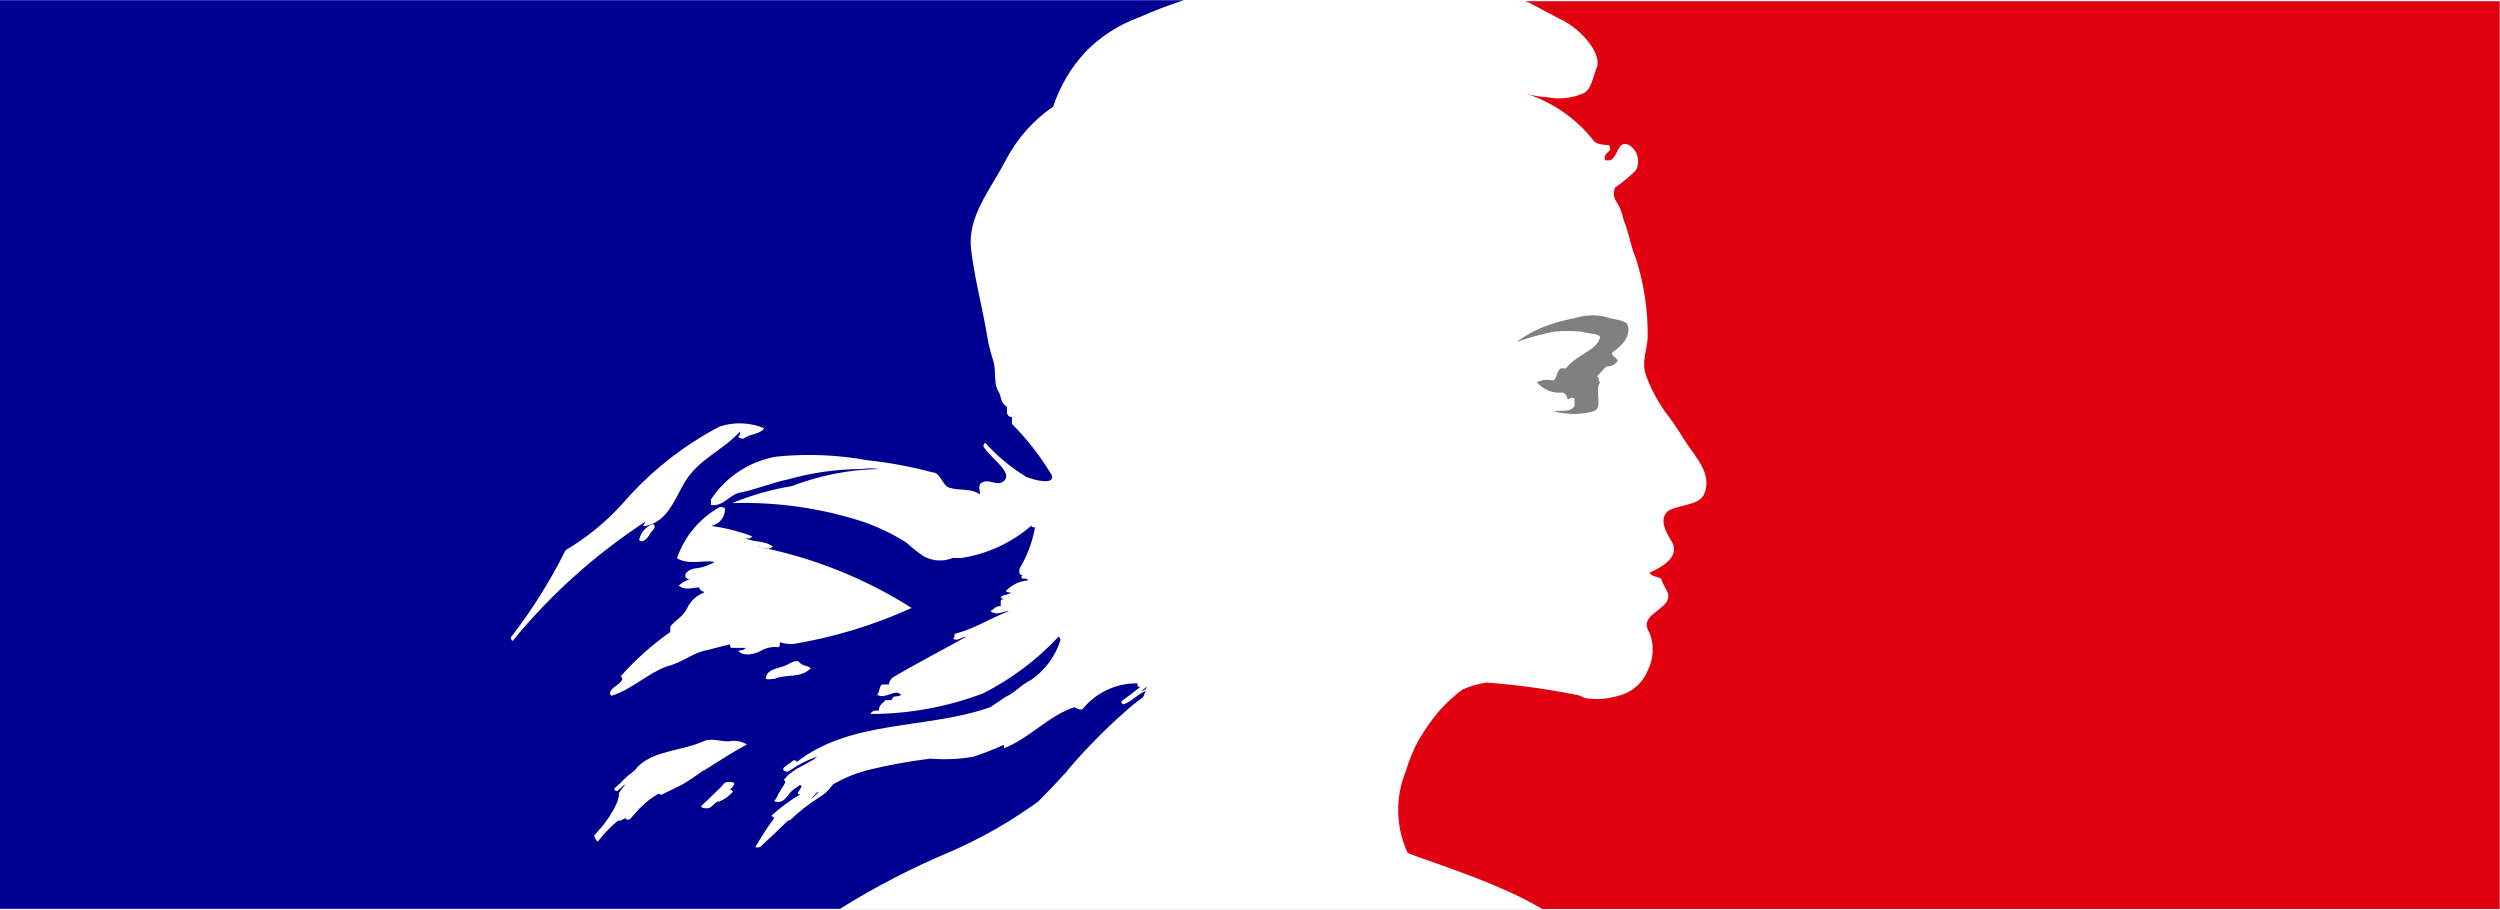
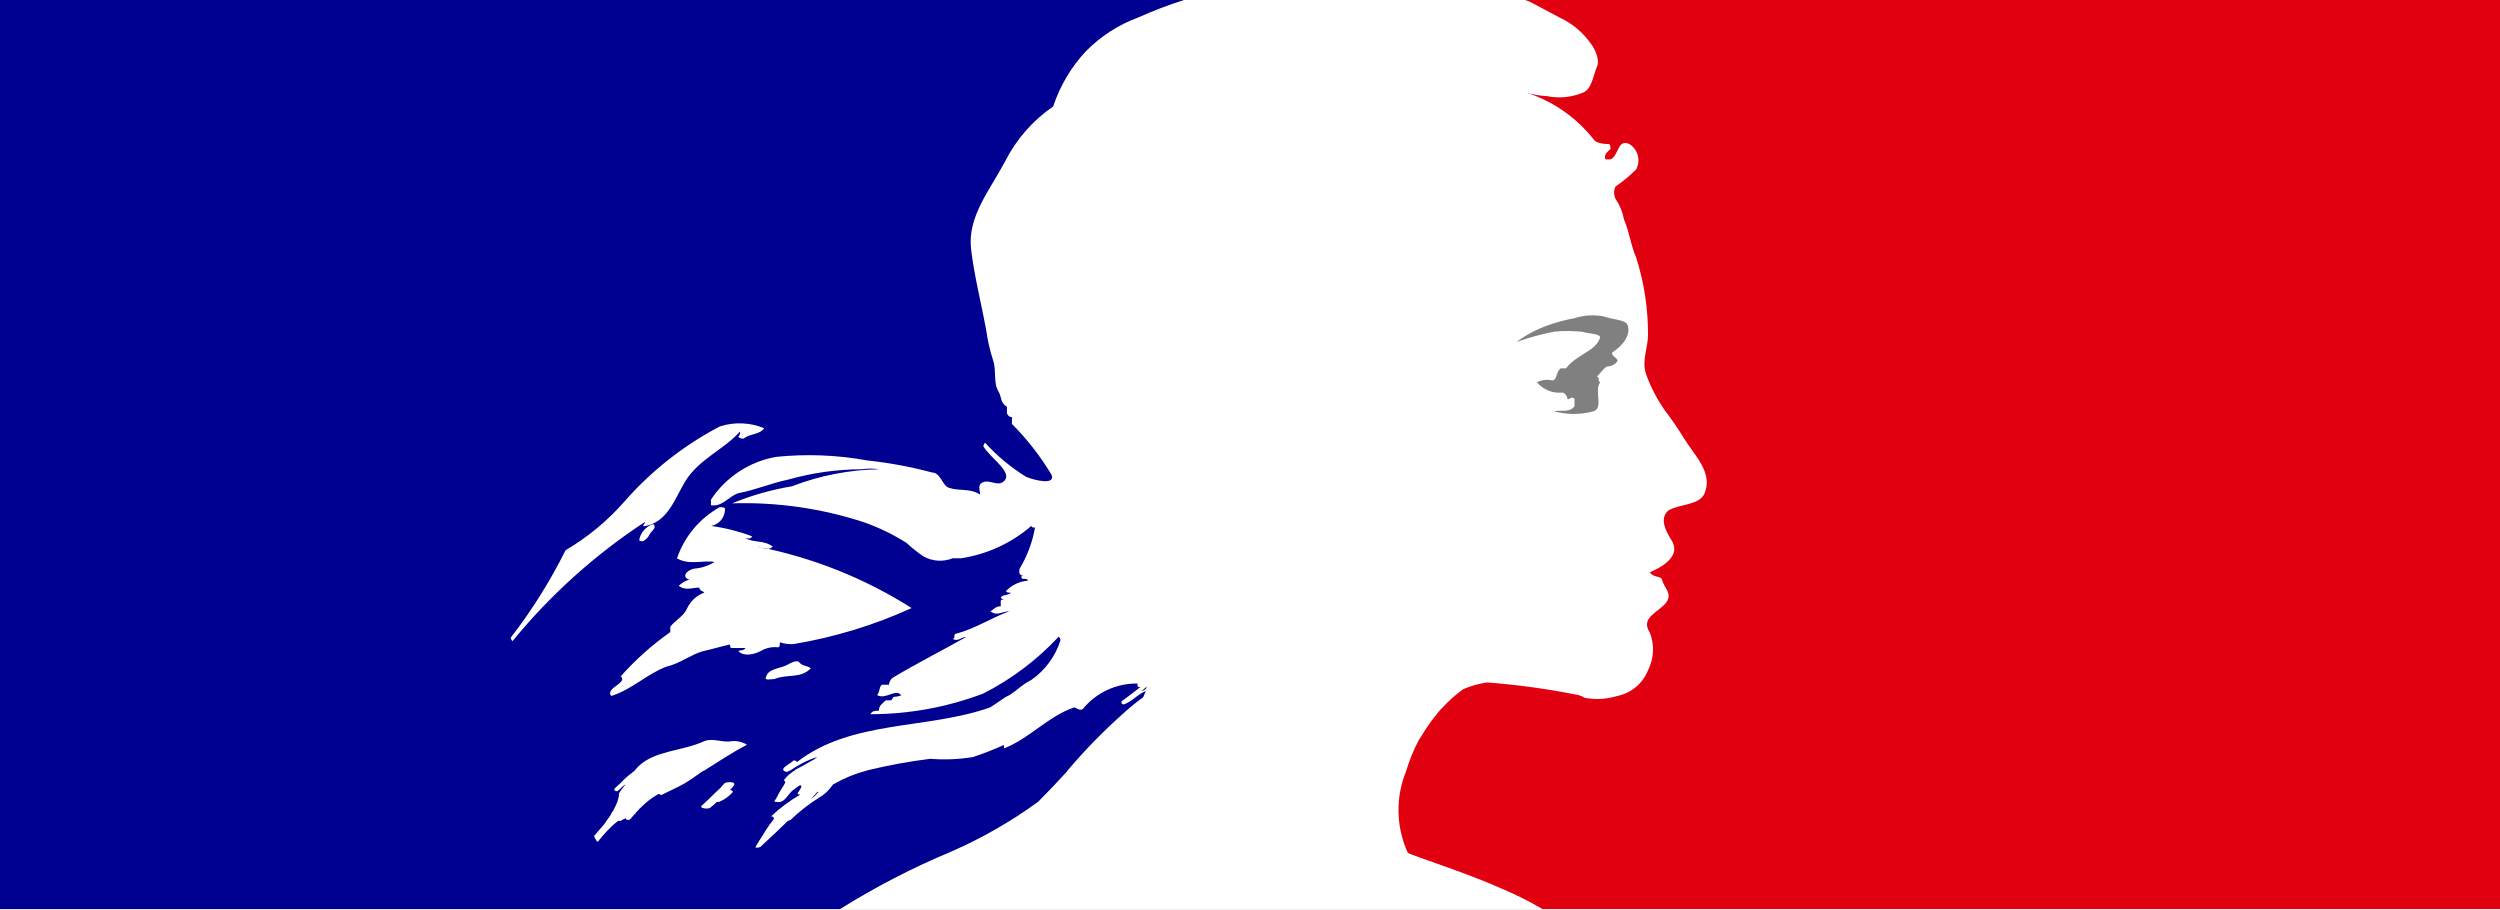
- <svg xmlns="http://www.w3.org/2000/svg" width="44" height="16" viewBox="0 0 44 16">
-   <rect width="44" height="16" fill="#fff" />
-   <path d="M14.271,14.066c.005,0,.011-.008.011-.008a.645.645,0,0,0,.123-.118.016.016,0,0,1-.016-.008c-.037.039-.08.087-.117.134" fill="#1f356c" />
-   <path d="M20.181,12.084l-.093.08c.053-.013.093-.027.093-.08" fill="#1f356c" />
-   <path d="M18.27,14.109c.171-.171.342-.353.514-.54h-.005a9.9,9.9,0,0,1,1.006-1.029,3.332,3.332,0,0,1,.327-.265c.031-.031.031-.094.062-.119-.15.057-.239.182-.394.239-.031,0-.062-.031-.031-.062.109-.078.218-.161.322-.244H20.05c-.031,0-.031-.031-.031-.062a1.223,1.223,0,0,0-.965.452c-.062.031-.119-.031-.15-.031-.451.151-.783.545-1.235.722v-.062a5.372,5.372,0,0,1-.545.213,3.105,3.105,0,0,1-.752.031,9.868,9.868,0,0,0-1.095.2c-.01.005-.021.005-.031.01a2.271,2.271,0,0,0-.56.229l-.021.01c-.016.021-.031.036-.041.052a.7.7,0,0,1-.207.182,3,3,0,0,0-.5.39.072.072,0,0,1-.047.016c-.161.156-.322.312-.488.462a.158.158,0,0,1-.093.01A.005.005,0,0,0,13.3,14.9l.016-.031.078-.125c.031-.047.057-.094.088-.14.041-.062.083-.125.13-.182a.031.031,0,0,0,0-.042.059.059,0,0,0-.041-.016,2.816,2.816,0,0,1,.508-.379v-.005c-.021.005-.052-.01-.036-.031a.728.728,0,0,0,.052-.083c.005-.01.005-.016.01-.026s-.016-.016-.021-.026a1.354,1.354,0,0,0-.14.1c-.073.062-.13.2-.239.2a.178.178,0,0,1-.047-.005.044.044,0,0,1-.031-.01c0-.005,0-.005.005-.005a.018.018,0,0,0,.005-.01.005.005,0,0,1,.005-.005c.005-.01.01-.016.016-.026s.01-.016.016-.026.005-.016.01-.021a.309.309,0,0,0,.021-.042c.005-.01.01-.016.016-.026s.026-.047.041-.068a.109.109,0,0,1,.021-.031c.01-.021.021-.036.031-.057a.033.033,0,0,0-.021-.052A.7.7,0,0,1,14,13.548h-.01c.114-.057.233-.13.348-.192a.2.2,0,0,1,.052-.042,1.868,1.868,0,0,0-.477.239.235.235,0,0,0-.052.026.08.08,0,0,1-.073-.026c-.005-.005-.005-.01-.005-.021.031-.062.119-.088.182-.151.031,0,.057,0,.057.031.965-.753,2.293-.571,3.408-.966.088-.062.182-.119.27-.182.15-.062.27-.213.451-.3a1.342,1.342,0,0,0,.514-.7.109.109,0,0,0-.031-.062,4.77,4.77,0,0,1-1.328,1,5.6,5.6,0,0,1-1.987.364c.031-.062.093-.062.15-.062,0-.094.057-.119.119-.182h.088c.031,0,.031-.062.062-.062.062,0,.15-.031.119-.031-.093-.119-.27.088-.42,0,.057-.062.031-.151.088-.182h.119a.2.2,0,0,1,.062-.119c.451-.27.877-.483,1.3-.722-.088,0-.15.094-.239.031.062,0,0-.088.062-.088.332-.088.6-.27.934-.395-.119,0-.213.094-.332,0,.062-.031.088-.088.182-.088v-.088c0-.031.031-.031.062-.031a.109.109,0,0,1-.062-.031c.031-.062.119-.031.182-.088-.031,0-.088,0-.088-.031a.6.6,0,0,1,.389-.182c-.031-.062-.119,0-.119-.062,0-.031.031-.031.062-.031h-.062c-.062-.031-.031-.094-.031-.119a2.069,2.069,0,0,0,.27-.722c-.031,0-.062,0-.062-.031a2.452,2.452,0,0,1-1.235.571h-.15a.6.6,0,0,1-.514-.031,2.421,2.421,0,0,1-.3-.239,3.721,3.721,0,0,0-.752-.364,6.78,6.78,0,0,0-2.319-.332,4.889,4.889,0,0,1,1.053-.3,4.484,4.484,0,0,1,1.535-.3.974.974,0,0,0-.3,0,4.817,4.817,0,0,0-1.3.182c-.3.062-.571.182-.877.239-.182.062-.27.239-.482.213V8.79a1.732,1.732,0,0,1,1.146-.753,5.689,5.689,0,0,1,1.6.062,7.521,7.521,0,0,1,1.146.213c.15,0,.182.239.3.27.182.062.363,0,.545.119,0-.062-.031-.119,0-.182.119-.119.27.031.389-.031.244-.151-.213-.421-.332-.634a.109.109,0,0,1,.031-.062,3.371,3.371,0,0,0,.721.6c.15.062.514.151.451-.031a4.675,4.675,0,0,0-.7-.9V7.34c-.062,0-.062-.031-.088-.062V7.158c-.119-.062-.093-.182-.15-.27-.093-.151-.031-.364-.093-.545a3.07,3.07,0,0,1-.119-.514c-.093-.514-.213-.966-.27-1.449-.062-.571.332-1.029.6-1.538a2.592,2.592,0,0,1,.846-.966,2.633,2.633,0,0,1,.571-.966,2.506,2.506,0,0,1,.929-.6,7.734,7.734,0,0,1,.8-.306H0V15.995H14.784a13.507,13.507,0,0,1,1.95-1.008,8.119,8.119,0,0,0,1.535-.878m-4.638-2.161c-.062,0-.182.031-.15-.031.031-.151.239-.151.363-.213.062-.031.15-.088.213-.062.062.088.15.062.213.119-.187.187-.425.094-.638.187m-4.612-.665a.109.109,0,0,1-.031-.062,9.23,9.23,0,0,0,.965-1.538,4.216,4.216,0,0,0,1.027-.847,5.835,5.835,0,0,1,1.686-1.33,1.131,1.131,0,0,1,.783.031c-.088.119-.239.088-.363.182a.114.114,0,0,1-.093-.031.115.115,0,0,0,.031-.094c-.3.332-.721.483-.965.878-.182.3-.3.7-.69.784-.119.031.031-.088-.031-.062a10.317,10.317,0,0,0-2.319,2.088m2.5-1.995c-.031.062-.062.068-.088.119a.243.243,0,0,1-.119.119c-.031,0-.062,0-.062-.031a.371.371,0,0,1,.239-.27c.031.005.031.036.031.062m1.4,4.525a.387.387,0,0,1-.073.088c.036.005.062.026.041.047a.651.651,0,0,1-.228.161.4.4,0,0,1-.047.005,1.084,1.084,0,0,1-.114.1c-.036.031-.2.01-.15-.036.078-.068.15-.14.223-.213.041-.042.088-.078.124-.119a.385.385,0,0,1,.062-.068c.026-.016.187-.031.161.031m-.539-.249c-.005,0-.005,0-.005.005-.114.078-.223.161-.342.229s-.265.13-.4.2a.005.005,0,0,0-.005-.005.039.039,0,0,0-.052-.01,1.335,1.335,0,0,0-.3.234.158.158,0,0,0-.041.042h0l-.041.042-.005.005v.005c-.021.021-.041.042-.067.073-.016.016-.021.031-.041.042s-.073.01-.067-.021v-.005a.242.242,0,0,1-.052.026c-.016.01-.031.016-.047.026a.044.044,0,0,0-.041,0c-.036.031-.073.057-.109.094a2.023,2.023,0,0,0-.176.187.005.005,0,0,1-.005.005c0,.005-.005.005-.005.01l-.01.01c-.005.005-.005.01-.01.01l-.005.005a.109.109,0,0,1-.021.031h0a.04.04,0,0,1-.026.01c-.005-.005-.01-.01-.01-.016s-.005-.01-.01-.016-.016-.031-.026-.047v-.005c0-.005-.005-.01-.005-.016l.093-.109.005-.005c.01-.01.021-.026.031-.036s.036-.042.052-.062.01-.016.016-.026c.031-.042.062-.083.093-.13v-.005a.027.027,0,0,0,.01-.021.433.433,0,0,0,.041-.062l.031-.062v-.005l.005-.005c0-.005.005-.005.005-.01.01-.026.021-.047.031-.073v-.005l.005-.021c.005-.01.005-.021.01-.031v-.005c.005-.016.005-.031.01-.047a.031.031,0,0,0-.005-.021.861.861,0,0,1,.119-.161c-.005,0-.01.005-.016.005-.041.026-.073.068-.114.1s-.093-.016-.052-.047a.8.8,0,0,0,.067-.062A.005.005,0,0,1,10.9,13.8a2.132,2.132,0,0,1,.156-.151c.036-.026.062-.047.093-.073.005-.005.01-.01.016-.01a.9.9,0,0,1,.067-.078.005.005,0,0,0,.005-.005c.29-.281.773-.265,1.157-.442.15-.062.332.031.482,0a.431.431,0,0,1,.27.062c-.265.14-.514.306-.763.462m.617-2.1c-.031-.031.093,0,.119-.062H12.88c-.031,0-.031-.031-.031-.062-.15.031-.332.088-.482.119-.213.062-.394.213-.633.27-.332.119-.6.395-.965.514-.031,0-.031-.031-.031-.062.031-.088.15-.119.213-.213,0-.031,0-.062-.031-.062a5.063,5.063,0,0,1,.877-.784v-.094c.088-.119.239-.182.3-.332a.541.541,0,0,1,.3-.27c-.031-.031-.088-.031-.088-.088-.119,0-.244.062-.363-.031a.432.432,0,0,1,.187-.109.106.106,0,0,1-.067-.042c-.031-.062.057-.13.15-.151a.792.792,0,0,0,.363-.119c-.213-.031-.451.062-.664-.062a1.631,1.631,0,0,1,.752-.9c.031,0,.093,0,.093.031a.3.3,0,0,1-.244.3,3.263,3.263,0,0,1,.721.182c-.031.062-.088.031-.119.031.15.088.332.031.482.151-.093.088-.182,0-.27,0A7.876,7.876,0,0,1,16.045,10.7a8.308,8.308,0,0,1-2.08.634.63.63,0,0,1-.239-.031c0,.031,0,.088-.031.088a.479.479,0,0,0-.3.062c-.124.068-.306.1-.394.01" fill="#000091" />
-   <path d="M44,.021H26.84A.793.793,0,0,1,27,.094c.14.073.322.171.431.229a1.4,1.4,0,0,1,.576.483c.062.088.15.27.093.39-.062.151-.093.395-.244.452a1.084,1.084,0,0,1-.633.062,1.521,1.521,0,0,1-.363-.062,2.477,2.477,0,0,1,1.178.816c.031.062.15.088.27.088.031,0,.031.062.031.088-.062.062-.119.094-.088.182h.088c.15-.062.119-.364.332-.27A.337.337,0,0,1,28.79,3a2.722,2.722,0,0,1-.363.3.255.255,0,0,0,0,.213.953.953,0,0,1,.15.364c.093.213.119.452.213.665A4.41,4.41,0,0,1,29,5.906c0,.239-.119.452-.031.7a2.737,2.737,0,0,0,.332.634,5.361,5.361,0,0,1,.332.483c.182.3.514.6.363.966-.088.213-.42.182-.633.3-.182.151-.031.395.062.545.15.27-.182.452-.394.545.062.094.182.062.213.119.031.151.182.239.088.395-.119.182-.482.27-.3.545A.807.807,0,0,1,29,11.8a.741.741,0,0,1-.545.452,1.187,1.187,0,0,1-.571.031.422.422,0,0,0-.182-.062,13.114,13.114,0,0,0-1.535-.208,1.657,1.657,0,0,0-.42.119,2.435,2.435,0,0,0-.363.322l-.005.005c-.021.026-.047.047-.067.073s-.026.031-.036.047-.016.021-.026.031a3.176,3.176,0,0,0-.239.348.072.072,0,0,1-.016.021.182.182,0,0,1-.026.042,2.989,2.989,0,0,0-.228.556,1.8,1.8,0,0,0,.031,1.429c.041.042,1,.338,1.66.634a5.918,5.918,0,0,1,.711.358H43.995V.021Z" fill="#e1000f" />
-   <path d="M27.862,5.844c.119.031.3.031.3.094-.062.239-.42.3-.6.545h-.093c-.088.062-.062.213-.15.213a.408.408,0,0,0-.27.031.515.515,0,0,0,.451.182c.031,0,.088.062.088.119A.1.1,0,0,0,27.649,7c.031,0,.062,0,.062.031v.119c-.088.119-.244.062-.363.088a1.314,1.314,0,0,0,.7,0c.182-.062,0-.364.119-.514-.062,0,0-.094-.062-.094.062-.062.119-.151.182-.182a.213.213,0,0,0,.182-.094c0-.062-.119-.088-.093-.151.182-.119.332-.3.27-.483-.031-.094-.27-.094-.42-.151a1.036,1.036,0,0,0-.514.031,2.9,2.9,0,0,0-.451.119,2.069,2.069,0,0,0-.571.3,4.751,4.751,0,0,1,.664-.182,2.425,2.425,0,0,1,.514.005" fill="gray" />
+ <svg xmlns="http://www.w3.org/2000/svg" width="44" height="16" viewBox="0 0 44 16" version="1.1" id="svg144">
+   <defs id="defs148" />
+   <rect width="44" height="16" fill="#fff" id="rect132" />
+   <path d="M14.271,14.066c.005,0,.011-.008.011-.008a.645.645,0,0,0,.123-.118.016.016,0,0,1-.016-.008c-.037.039-.08.087-.117.134" fill="#1f356c" id="path134" />
+   <path d="M20.181,12.084l-.093.08c.053-.013.093-.027.093-.08" fill="#1f356c" id="path136" />
+   <path d="m 18.27,14.113 c 0.171,-0.171 0.342,-0.353 0.514,-0.54 h -0.005 a 9.9,9.906 0 0 1 1.006,-1.03 3.332,3.334 0 0 1 0.327,-0.265 c 0.031,-0.031 0.031,-0.094 0.062,-0.119 -0.15,0.057 -0.239,0.182 -0.394,0.239 -0.031,0 -0.062,-0.031 -0.031,-0.062 0.109,-0.078 0.218,-0.161 0.322,-0.244 H 20.05 c -0.031,0 -0.031,-0.031 -0.031,-0.062 a 1.223,1.224 0 0 0 -0.965,0.452 c -0.062,0.031 -0.119,-0.031 -0.15,-0.031 -0.451,0.151 -0.783,0.545 -1.235,0.722 v -0.062 a 5.372,5.375 0 0 1 -0.545,0.213 3.105,3.107 0 0 1 -0.752,0.031 9.868,9.874 0 0 0 -1.095,0.2 c -0.01,0.005 -0.021,0.005 -0.031,0.01 a 2.271,2.272 0 0 0 -0.56,0.229 l -0.021,0.01 c -0.016,0.021 -0.031,0.036 -0.041,0.052 a 0.7,0.7 0 0 1 -0.207,0.182 3,3.002 0 0 0 -0.5,0.39 0.072,0.072 0 0 1 -0.047,0.016 c -0.161,0.156 -0.322,0.312 -0.488,0.462 a 0.158,0.158 0 0 1 -0.093,0.01 0.009,0.009 0 0 0 0.011,-0.013 l 0.016,-0.031 0.078,-0.125 c 0.031,-0.047 0.057,-0.094 0.088,-0.14 0.041,-0.062 0.083,-0.125 0.13,-0.182 a 0.031,0.031 0 0 0 0,-0.042 0.059,0.059 0 0 0 -0.041,-0.016 2.816,2.818 0 0 1 0.508,-0.379 v -0.005 c -0.021,0.005 -0.052,-0.01 -0.036,-0.031 a 0.728,0.728 0 0 0 0.052,-0.083 c 0.005,-0.01 0.005,-0.016 0.01,-0.026 0.005,-0.01 -0.016,-0.016 -0.021,-0.026 a 1.354,1.355 0 0 0 -0.14,0.1 c -0.073,0.062 -0.13,0.2 -0.239,0.2 a 0.178,0.178 0 0 1 -0.047,-0.005 0.044,0.044 0 0 1 -0.031,-0.01 c 0,-0.005 0,-0.005 0.005,-0.005 a 0.018,0.018 0 0 0 0.005,-0.01 0.005,0.005 0 0 1 0.005,-0.005 c 0.005,-0.01 0.01,-0.016 0.016,-0.026 0.006,-0.01 0.01,-0.016 0.016,-0.026 0.006,-0.01 0.005,-0.016 0.01,-0.021 a 0.309,0.309 0 0 0 0.021,-0.042 c 0.005,-0.01 0.01,-0.016 0.016,-0.026 0.006,-0.01 0.026,-0.047 0.041,-0.068 a 0.109,0.109 0 0 1 0.021,-0.031 c 0.01,-0.021 0.021,-0.036 0.031,-0.057 A 0.033,0.033 0 0 0 13.793,13.734 0.7,0.7 0 0 1 14,13.552 h -0.01 c 0.114,-0.057 0.233,-0.13 0.348,-0.192 a 0.2,0.2 0 0 1 0.052,-0.042 1.868,1.869 0 0 0 -0.477,0.239 0.235,0.235 0 0 0 -0.052,0.026 0.08,0.08 0 0 1 -0.073,-0.026 c -0.005,-0.005 -0.005,-0.01 -0.005,-0.021 0.031,-0.062 0.119,-0.088 0.182,-0.151 0.031,0 0.057,0 0.057,0.031 0.965,-0.753 2.293,-0.571 3.408,-0.967 0.088,-0.062 0.182,-0.119 0.27,-0.182 0.15,-0.062 0.27,-0.213 0.451,-0.3 a 1.342,1.343 0 0 0 0.514,-0.7 0.109,0.109 0 0 0 -0.031,-0.062 4.77,4.773 0 0 1 -1.328,1.001 5.6,5.603 0 0 1 -1.987,0.364 c 0.031,-0.062 0.093,-0.062 0.15,-0.062 0,-0.094 0.057,-0.119 0.119,-0.182 h 0.088 c 0.031,0 0.031,-0.062 0.062,-0.062 0.062,0 0.15,-0.031 0.119,-0.031 -0.093,-0.119 -0.27,0.088 -0.42,0 0.057,-0.062 0.031,-0.151 0.088,-0.182 h 0.119 a 0.2,0.2 0 0 1 0.062,-0.119 c 0.451,-0.27 0.877,-0.483 1.3,-0.722 -0.088,0 -0.15,0.094 -0.239,0.031 0.062,0 0,-0.088 0.062,-0.088 0.332,-0.088 0.6,-0.27 0.934,-0.395 -0.119,0 -0.213,0.094 -0.332,0 0.062,-0.031 0.088,-0.088 0.182,-0.088 v -0.088 c 0,-0.031 0.031,-0.031 0.062,-0.031 a 0.109,0.109 0 0 1 -0.062,-0.031 c 0.031,-0.062 0.119,-0.031 0.182,-0.088 -0.031,0 -0.088,0 -0.088,-0.031 a 0.6,0.6 0 0 1 0.389,-0.182 c -0.031,-0.062 -0.119,0 -0.119,-0.062 0,-0.031 0.031,-0.031 0.062,-0.031 h -0.062 c -0.062,-0.031 -0.031,-0.094 -0.031,-0.119 a 2.069,2.07 0 0 0 0.27,-0.722 c -0.031,0 -0.062,0 -0.062,-0.031 a 2.452,2.453 0 0 1 -1.235,0.571 h -0.15 a 0.6,0.6 0 0 1 -0.514,-0.031 2.421,2.422 0 0 1 -0.3,-0.239 3.721,3.723 0 0 0 -0.752,-0.364 6.78,6.784 0 0 0 -2.319,-0.332 4.889,4.892 0 0 1 1.053,-0.3 4.484,4.487 0 0 1 1.535,-0.3 0.974,0.975 0 0 0 -0.3,0 4.817,4.82 0 0 0 -1.3,0.182 c -0.3,0.062 -0.571,0.182 -0.877,0.239 -0.182,0.062 -0.27,0.239 -0.482,0.213 v -0.099 a 1.732,1.733 0 0 1 1.146,-0.753 5.689,5.692 0 0 1 1.6,0.062 7.521,7.525 0 0 1 1.146,0.213 c 0.15,0 0.182,0.239 0.3,0.27 0.182,0.062 0.363,0 0.545,0.119 0,-0.062 -0.031,-0.119 0,-0.182 0.119,-0.119 0.27,0.031 0.389,-0.031 C 17.883,8.338 17.426,8.068 17.307,7.854 a 0.109,0.109 0 0 1 0.031,-0.062 3.371,3.373 0 0 0 0.721,0.6 c 0.15,0.062 0.514,0.151 0.451,-0.031 A 4.675,4.678 0 0 0 17.81,7.461 V 7.34 c -0.062,0 -0.062,-0.031 -0.088,-0.062 V 7.158 C 17.603,7.096 17.629,6.976 17.572,6.888 17.479,6.737 17.541,6.524 17.479,6.343 A 3.07,3.072 0 0 1 17.36,5.828 C 17.267,5.314 17.147,4.862 17.09,4.378 17.028,3.807 17.422,3.349 17.69,2.84 A 2.592,2.593 0 0 1 18.536,1.873 2.633,2.634 0 0 1 19.107,0.907 2.506,2.507 0 0 1 20.036,0.306 7.734,7.738 0 0 1 20.836,0 H 0 v 16 h 14.784 a 13.507,13.515 0 0 1 1.95,-1.009 8.119,8.124 0 0 0 1.535,-0.878 m -4.638,-2.162 c -0.062,0 -0.182,0.031 -0.15,-0.031 0.031,-0.151 0.239,-0.151 0.363,-0.213 0.062,-0.031 0.15,-0.088 0.213,-0.062 0.062,0.088 0.15,0.062 0.213,0.119 -0.187,0.187 -0.425,0.094 -0.638,0.187 M 9.02,11.285 a 0.109,0.109 0 0 1 -0.031,-0.062 9.23,9.235 0 0 0 0.965,-1.539 4.216,4.218 0 0 0 1.027,-0.847 5.835,5.838 0 0 1 1.686,-1.331 1.131,1.132 0 0 1 0.783,0.031 c -0.088,0.119 -0.239,0.088 -0.363,0.182 a 0.114,0.114 0 0 1 -0.093,-0.031 0.115,0.115 0 0 0 0.031,-0.094 c -0.3,0.332 -0.721,0.483 -0.965,0.878 -0.182,0.3 -0.3,0.7 -0.69,0.784 -0.119,0.031 0.031,-0.088 -0.031,-0.062 A 10.317,10.323 0 0 0 9.02,11.284 m 2.5,-1.996 c -0.031,0.062 -0.062,0.068 -0.088,0.119 a 0.243,0.243 0 0 1 -0.119,0.119 c -0.031,0 -0.062,0 -0.062,-0.031 A 0.371,0.371 0 0 1 11.49,9.225 c 0.031,0.005 0.031,0.036 0.031,0.062 m 1.4,4.528 a 0.387,0.387 0 0 1 -0.073,0.088 c 0.036,0.005 0.062,0.026 0.041,0.047 a 0.651,0.651 0 0 1 -0.228,0.161 0.4,0.4 0 0 1 -0.047,0.005 1.084,1.085 0 0 1 -0.114,0.1 c -0.036,0.031 -0.2,0.01 -0.15,-0.036 0.078,-0.068 0.15,-0.14 0.223,-0.213 0.041,-0.042 0.088,-0.078 0.124,-0.119 a 0.385,0.385 0 0 1 0.062,-0.068 c 0.026,-0.016 0.187,-0.031 0.161,0.031 m -0.539,-0.249 c -0.005,0 -0.005,0 -0.005,0.005 -0.114,0.078 -0.223,0.161 -0.342,0.229 -0.119,0.068 -0.265,0.13 -0.4,0.2 a 0.005,0.005 0 0 0 -0.005,-0.005 0.039,0.039 0 0 0 -0.052,-0.01 1.335,1.336 0 0 0 -0.3,0.234 0.158,0.158 0 0 0 -0.041,0.042 v 0 l -0.041,0.042 -0.005,0.005 v 0.005 c -0.021,0.021 -0.041,0.042 -0.067,0.073 -0.016,0.016 -0.021,0.031 -0.041,0.042 -0.02,0.011 -0.073,0.01 -0.067,-0.021 v -0.005 a 0.242,0.242 0 0 1 -0.052,0.026 c -0.016,0.01 -0.031,0.016 -0.047,0.026 a 0.044,0.044 0 0 0 -0.041,0 c -0.036,0.031 -0.073,0.057 -0.109,0.094 a 2.023,2.024 0 0 0 -0.176,0.187 0.005,0.005 0 0 1 -0.005,0.005 c 0,0.005 -0.005,0.005 -0.005,0.01 l -0.01,0.01 c -0.005,0.005 -0.005,0.01 -0.01,0.01 l -0.005,0.005 a 0.109,0.109 0 0 1 -0.021,0.031 v 0 a 0.04,0.04 0 0 1 -0.026,0.01 c -0.005,-0.005 -0.01,-0.01 -0.01,-0.016 0,-0.006 -0.005,-0.01 -0.01,-0.016 -0.005,-0.006 -0.016,-0.031 -0.026,-0.047 v -0.005 c 0,-0.005 -0.005,-0.01 -0.005,-0.016 l 0.093,-0.109 0.005,-0.005 c 0.01,-0.01 0.021,-0.026 0.031,-0.036 0.01,-0.01 0.036,-0.042 0.052,-0.062 0.016,-0.02 0.01,-0.016 0.016,-0.026 0.031,-0.042 0.062,-0.083 0.093,-0.13 v -0.005 a 0.027,0.027 0 0 0 0.01,-0.021 0.433,0.433 0 0 0 0.041,-0.062 l 0.031,-0.062 v -0.005 l 0.005,-0.005 c 0,-0.005 0.005,-0.005 0.005,-0.01 0.01,-0.026 0.021,-0.047 0.031,-0.073 v -0.005 l 0.005,-0.021 c 0.005,-0.01 0.005,-0.021 0.01,-0.031 v -0.005 c 0.005,-0.016 0.005,-0.031 0.01,-0.047 a 0.031,0.031 0 0 0 -0.005,-0.021 0.861,0.861 0 0 1 0.119,-0.161 c -0.005,0 -0.01,0.005 -0.016,0.005 -0.041,0.026 -0.073,0.068 -0.114,0.1 -0.041,0.032 -0.093,-0.016 -0.052,-0.047 a 0.8,0.8 0 0 0 0.067,-0.062 0.005,0.005 0 0 1 0.006,-0.002 2.132,2.133 0 0 1 0.156,-0.151 c 0.036,-0.026 0.062,-0.047 0.093,-0.073 0.005,-0.005 0.01,-0.01 0.016,-0.01 a 0.9,0.901 0 0 1 0.067,-0.078 0.005,0.005 0 0 0 0.005,-0.005 c 0.29,-0.281 0.773,-0.265 1.157,-0.442 0.15,-0.062 0.332,0.031 0.482,0 a 0.431,0.431 0 0 1 0.27,0.062 c -0.265,0.14 -0.514,0.306 -0.763,0.462 M 13,11.467 c -0.031,-0.031 0.093,0 0.119,-0.062 H 12.88 c -0.031,0 -0.031,-0.031 -0.031,-0.062 -0.15,0.031 -0.332,0.088 -0.482,0.119 -0.213,0.062 -0.394,0.213 -0.633,0.27 -0.332,0.119 -0.6,0.395 -0.965,0.514 -0.031,0 -0.031,-0.031 -0.031,-0.062 0.031,-0.088 0.15,-0.119 0.213,-0.213 0,-0.031 0,-0.062 -0.031,-0.062 a 5.063,5.066 0 0 1 0.877,-0.784 v -0.094 c 0.088,-0.119 0.239,-0.182 0.3,-0.332 a 0.541,0.541 0 0 1 0.3,-0.27 c -0.031,-0.031 -0.088,-0.031 -0.088,-0.088 -0.119,0 -0.244,0.062 -0.363,-0.031 a 0.432,0.432 0 0 1 0.187,-0.109 0.106,0.106 0 0 1 -0.067,-0.042 c -0.031,-0.062 0.057,-0.13 0.15,-0.151 a 0.792,0.792 0 0 0 0.363,-0.119 c -0.213,-0.031 -0.451,0.062 -0.664,-0.062 a 1.631,1.632 0 0 1 0.752,-0.901 c 0.031,0 0.093,0 0.093,0.031 a 0.3,0.3 0 0 1 -0.244,0.3 3.263,3.265 0 0 1 0.721,0.182 c -0.031,0.062 -0.088,0.031 -0.119,0.031 0.15,0.088 0.332,0.031 0.482,0.151 -0.093,0.088 -0.182,0 -0.27,0 a 7.876,7.88 0 0 1 2.715,1.081 8.308,8.313 0 0 1 -2.08,0.634 0.63,0.63 0 0 1 -0.239,-0.031 c 0,0.031 0,0.088 -0.031,0.088 a 0.479,0.479 0 0 0 -0.3,0.062 c -0.124,0.068 -0.306,0.1 -0.394,0.01" fill="#000091" id="path138" style="stroke-width:1" />
+   <path d="m 44.005,0 h -17.16 a 0.793,0.794 0 0 1 0.16,0.073 c 0.14,0.073 0.322,0.171 0.431,0.229 a 1.4,1.402 0 0 1 0.576,0.484 c 0.062,0.088 0.15,0.27 0.093,0.391 -0.062,0.151 -0.093,0.396 -0.244,0.453 a 1.084,1.086 0 0 1 -0.633,0.062 1.521,1.523 0 0 1 -0.363,-0.062 2.477,2.481 0 0 1 1.178,0.817 c 0.031,0.062 0.15,0.088 0.27,0.088 0.031,0 0.031,0.062 0.031,0.088 -0.062,0.062 -0.119,0.094 -0.088,0.182 h 0.088 c 0.15,-0.062 0.119,-0.365 0.332,-0.27 a 0.337,0.337 0 0 1 0.119,0.449 2.722,2.726 0 0 1 -0.363,0.3 0.255,0.255 0 0 0 0,0.213 0.953,0.954 0 0 1 0.15,0.365 c 0.093,0.213 0.119,0.453 0.213,0.666 a 4.41,4.416 0 0 1 0.21,1.366 c 0,0.239 -0.119,0.453 -0.031,0.701 a 2.737,2.741 0 0 0 0.332,0.635 5.361,5.369 0 0 1 0.332,0.484 c 0.182,0.3 0.514,0.601 0.363,0.967 -0.088,0.213 -0.42,0.182 -0.633,0.3 -0.182,0.151 -0.031,0.396 0.062,0.546 0.15,0.27 -0.182,0.453 -0.394,0.546 0.062,0.094 0.182,0.062 0.213,0.119 0.031,0.151 0.182,0.239 0.088,0.396 -0.119,0.182 -0.482,0.27 -0.3,0.546 a 0.807,0.808 0 0 1 -0.032,0.663 0.741,0.742 0 0 1 -0.545,0.453 1.187,1.189 0 0 1 -0.571,0.031 0.422,0.423 0 0 0 -0.182,-0.062 13.114,13.133 0 0 0 -1.535,-0.208 1.657,1.659 0 0 0 -0.42,0.119 2.435,2.439 0 0 0 -0.363,0.322 l -0.005,0.005 c -0.021,0.026 -0.047,0.047 -0.067,0.073 -0.02,0.026 -0.026,0.031 -0.036,0.047 -0.01,0.016 -0.016,0.021 -0.026,0.031 a 3.176,3.181 0 0 0 -0.239,0.349 0.072,0.072 0 0 1 -0.016,0.021 0.182,0.182 0 0 1 -0.026,0.042 2.989,2.993 0 0 0 -0.228,0.557 1.8,1.803 0 0 0 0.031,1.431 c 0.041,0.042 1,0.338 1.66,0.635 A 5.918,5.927 0 0 1 27.148,16 h 16.852 V 0 Z" fill="#e1000f" id="path140" style="stroke-width:1.001" />
+   <path d="M27.862,5.844c.119.031.3.031.3.094-.062.239-.42.3-.6.545h-.093c-.088.062-.062.213-.15.213a.408.408,0,0,0-.27.031.515.515,0,0,0,.451.182c.031,0,.088.062.088.119A.1.1,0,0,0,27.649,7c.031,0,.062,0,.062.031v.119c-.088.119-.244.062-.363.088a1.314,1.314,0,0,0,.7,0c.182-.062,0-.364.119-.514-.062,0,0-.094-.062-.094.062-.062.119-.151.182-.182a.213.213,0,0,0,.182-.094c0-.062-.119-.088-.093-.151.182-.119.332-.3.27-.483-.031-.094-.27-.094-.42-.151a1.036,1.036,0,0,0-.514.031,2.9,2.9,0,0,0-.451.119,2.069,2.069,0,0,0-.571.3,4.751,4.751,0,0,1,.664-.182,2.425,2.425,0,0,1,.514.005" fill="gray" id="path142" />
</svg>
